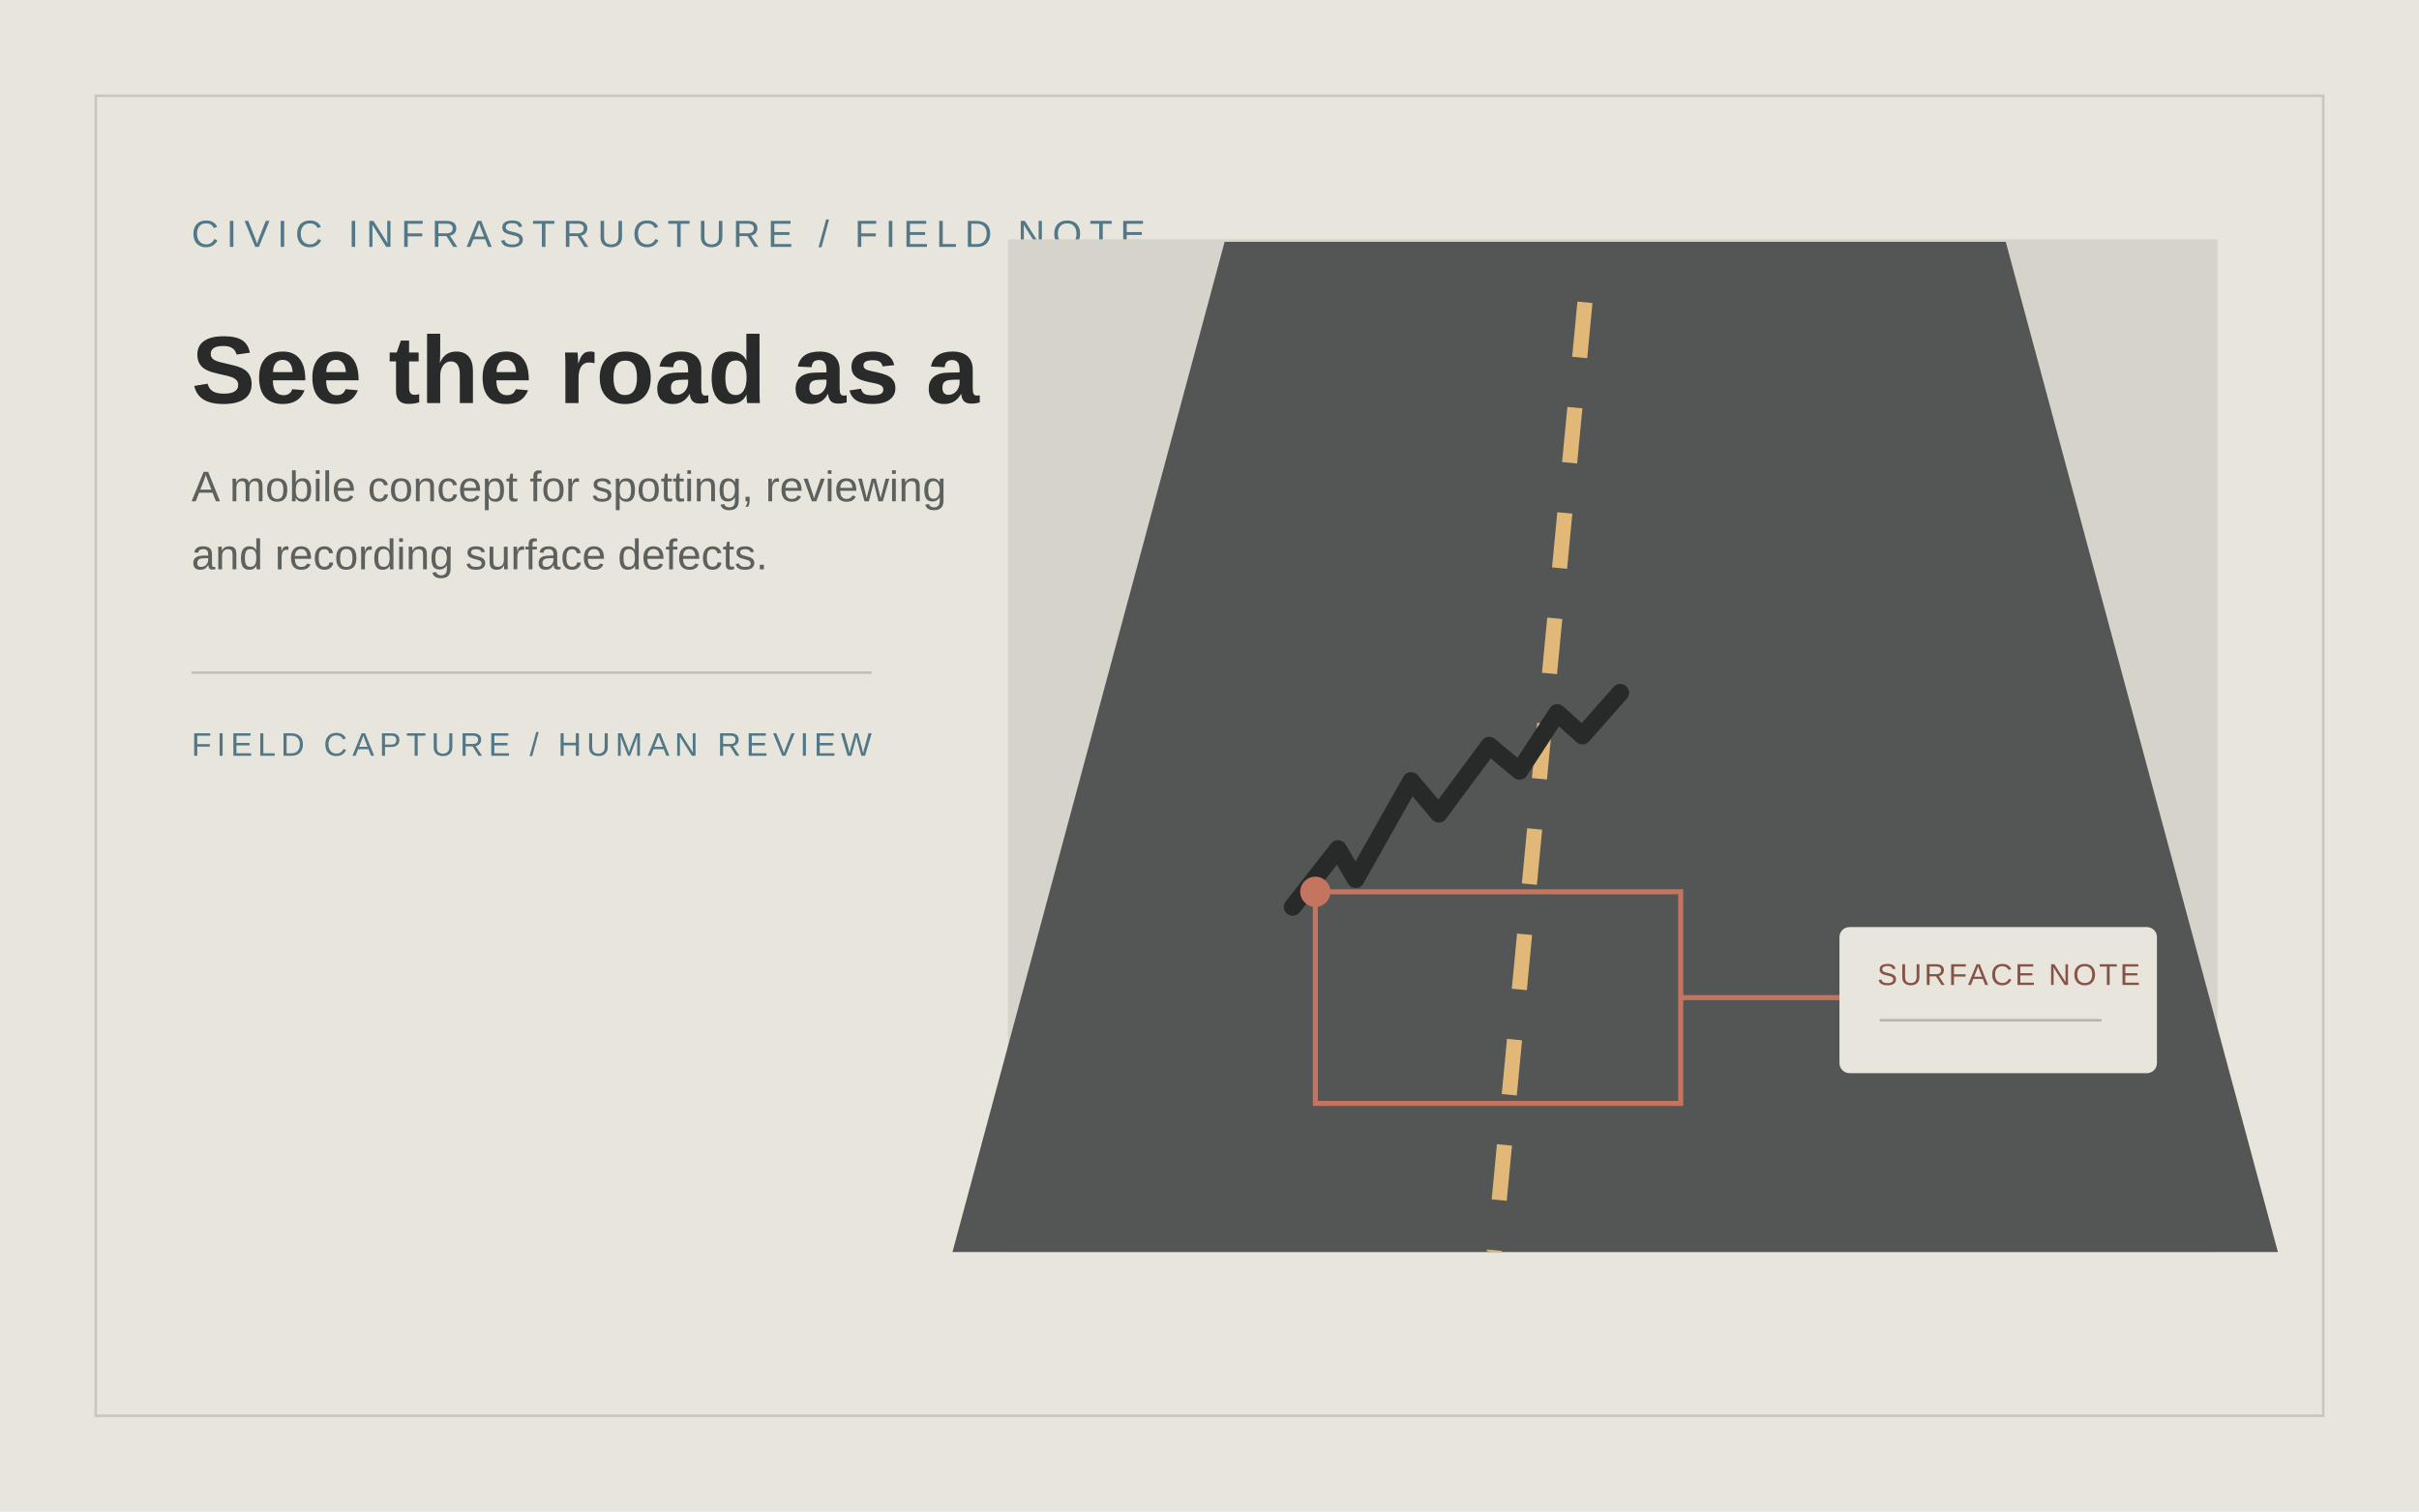
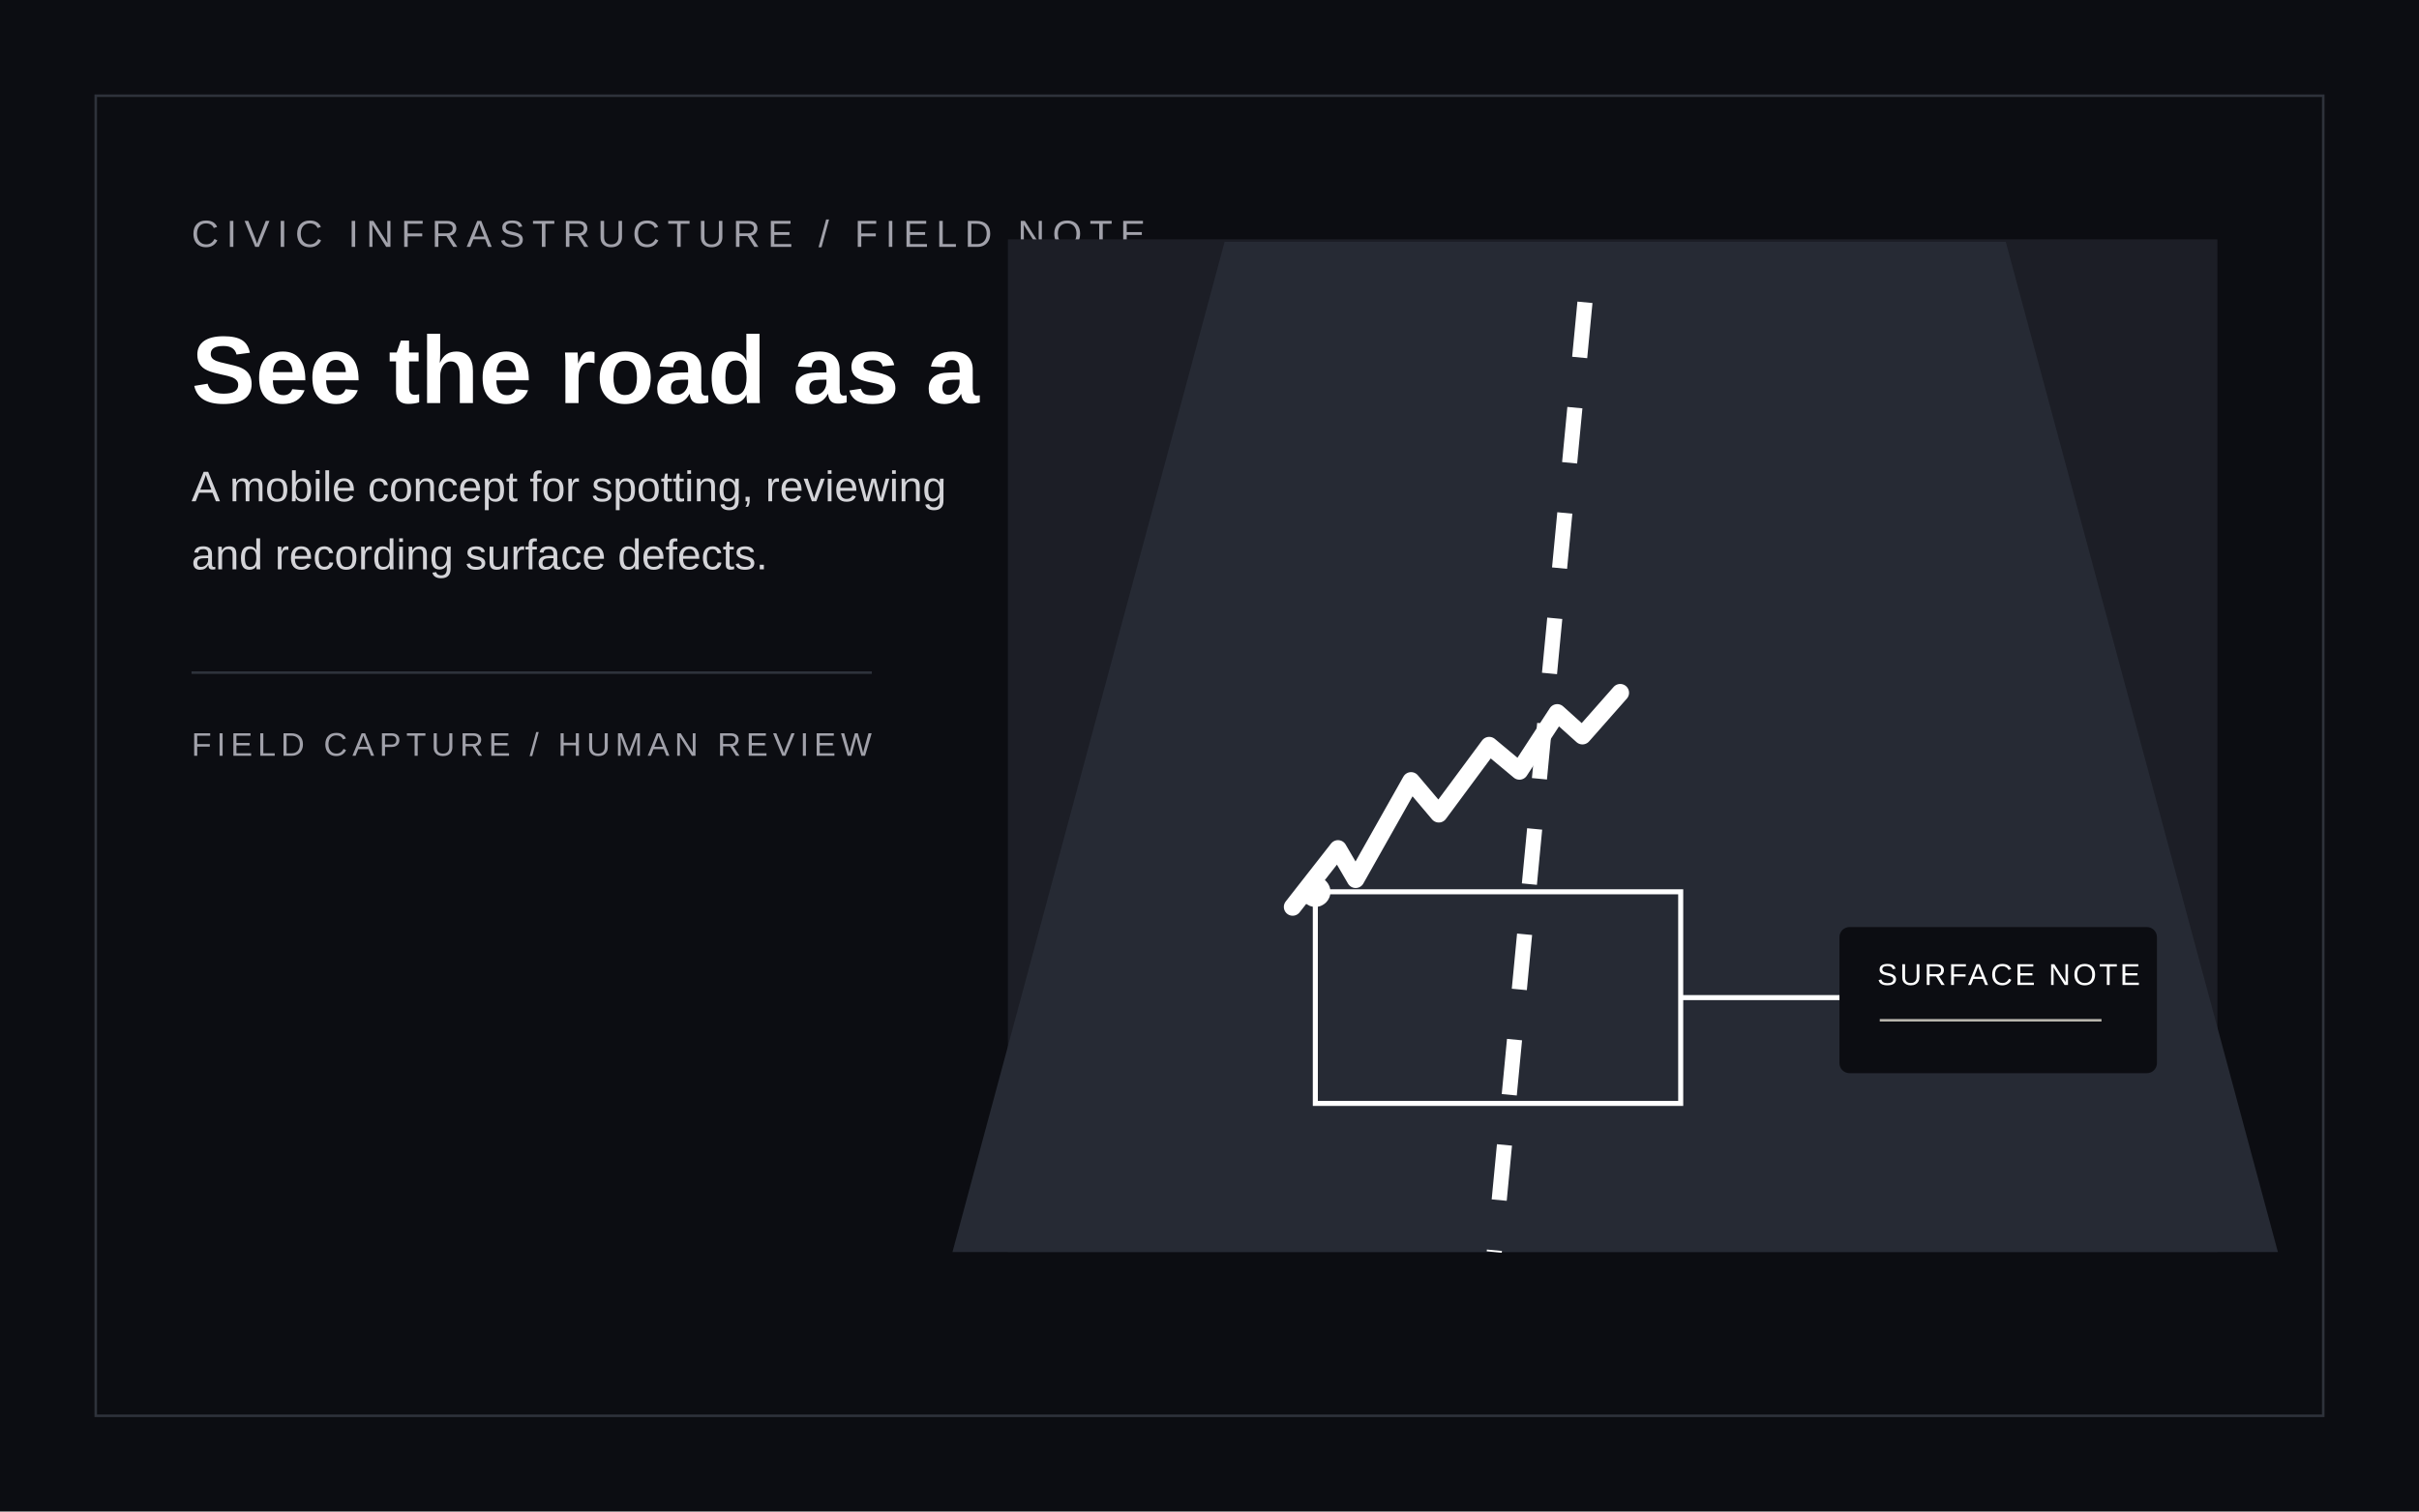
<svg xmlns="http://www.w3.org/2000/svg" viewBox="0 0 960 600" role="img">
-   <rect width="960" height="600" fill="#e8e5dd" />
-   <path d="M38 38h884v524H38z" fill="none" stroke="#c8c5bc" />
-   <text x="76" y="98" fill="#527786" font-family="Arial,sans-serif" font-size="15" letter-spacing="3">CIVIC INFRASTRUCTURE / FIELD NOTE</text>
-   <text x="76" y="160" fill="#292b2b" font-family="Arial,sans-serif" font-size="38" font-weight="600">See the road as a crew does.</text>
-   <text x="76" y="199" fill="#5d615e" font-family="Arial,sans-serif" font-size="17">A mobile concept for spotting, reviewing</text>
-   <text x="76" y="226" fill="#5d615e" font-family="Arial,sans-serif" font-size="17">and recording surface defects.</text>
-   <path d="M76 267h270" stroke="#c1c0b9" />
-   <text x="76" y="300" fill="#527786" font-family="Arial,sans-serif" font-size="13" letter-spacing="2">FIELD CAPTURE / HUMAN REVIEW</text>
-   <path d="M400 95h480v402H400z" fill="#d6d3cb" />
-   <path d="M486 96h310l108 401H378z" fill="#535655" />
-   <path d="M629 120 593 497" stroke="#e1b878" stroke-width="6" stroke-dasharray="22 20" />
-   <path d="m513 360 18-23 7 12 22-39 11 13 20-27 12 10 15-23 10 9 15-17" fill="none" stroke="#272a29" stroke-width="7" stroke-linecap="round" stroke-linejoin="round" />
-   <path d="M522 354h145v84H522z" fill="none" stroke="#c5755f" stroke-width="2" />
-   <path d="M667 396h64" stroke="#c5755f" stroke-width="2" />
-   <circle cx="522" cy="354" r="6" fill="#c5755f" />
-   <rect x="730" y="368" width="126" height="58" rx="4" fill="#e8e5dd" />
-   <text x="745" y="391" fill="#875346" font-family="Arial,sans-serif" font-size="12" letter-spacing="1">SURFACE NOTE</text>
+   <rect width="960" height="600" fill="#0c0d12" />
+   <path d="M38 38h884v524H38z" fill="none" stroke="#2e323b" />
+   <text x="76" y="98" fill="#a1a1aa" font-family="Arial,sans-serif" font-size="15" letter-spacing="3">CIVIC INFRASTRUCTURE / FIELD NOTE</text>
+   <text x="76" y="160" fill="#ffffff" font-family="Arial,sans-serif" font-size="38" font-weight="600">See the road as a crew does.</text>
+   <text x="76" y="199" fill="#d4d4d8" font-family="Arial,sans-serif" font-size="17">A mobile concept for spotting, reviewing</text>
+   <text x="76" y="226" fill="#d4d4d8" font-family="Arial,sans-serif" font-size="17">and recording surface defects.</text>
+   <path d="M76 267h270" stroke="#2e323b" />
+   <text x="76" y="300" fill="#a1a1aa" font-family="Arial,sans-serif" font-size="13" letter-spacing="2">FIELD CAPTURE / HUMAN REVIEW</text>
+   <path d="M400 95h480v402H400z" fill="#1c1e26" />
+   <path d="M486 96h310l108 401H378z" fill="#262a34" />
+   <path d="M629 120 593 497" stroke="#ffffff" stroke-width="6" stroke-dasharray="22 20" />
+   <path d="m513 360 18-23 7 12 22-39 11 13 20-27 12 10 15-23 10 9 15-17" fill="none" stroke="#ffffff" stroke-width="7" stroke-linecap="round" stroke-linejoin="round" />
+   <path d="M522 354h145v84H522z" fill="none" stroke="#ffffff" stroke-width="2" />
+   <path d="M667 396h64" stroke="#ffffff" stroke-width="2" />
+   <circle cx="522" cy="354" r="6" fill="#ffffff" />
+   <rect x="730" y="368" width="126" height="58" rx="4" fill="#0c0d12" />
+   <text x="745" y="391" fill="#ffffff" font-family="Arial,sans-serif" font-size="12" letter-spacing="1">SURFACE NOTE</text>
  <path d="M746 405h88" stroke="#b8b4ac" />
</svg>
